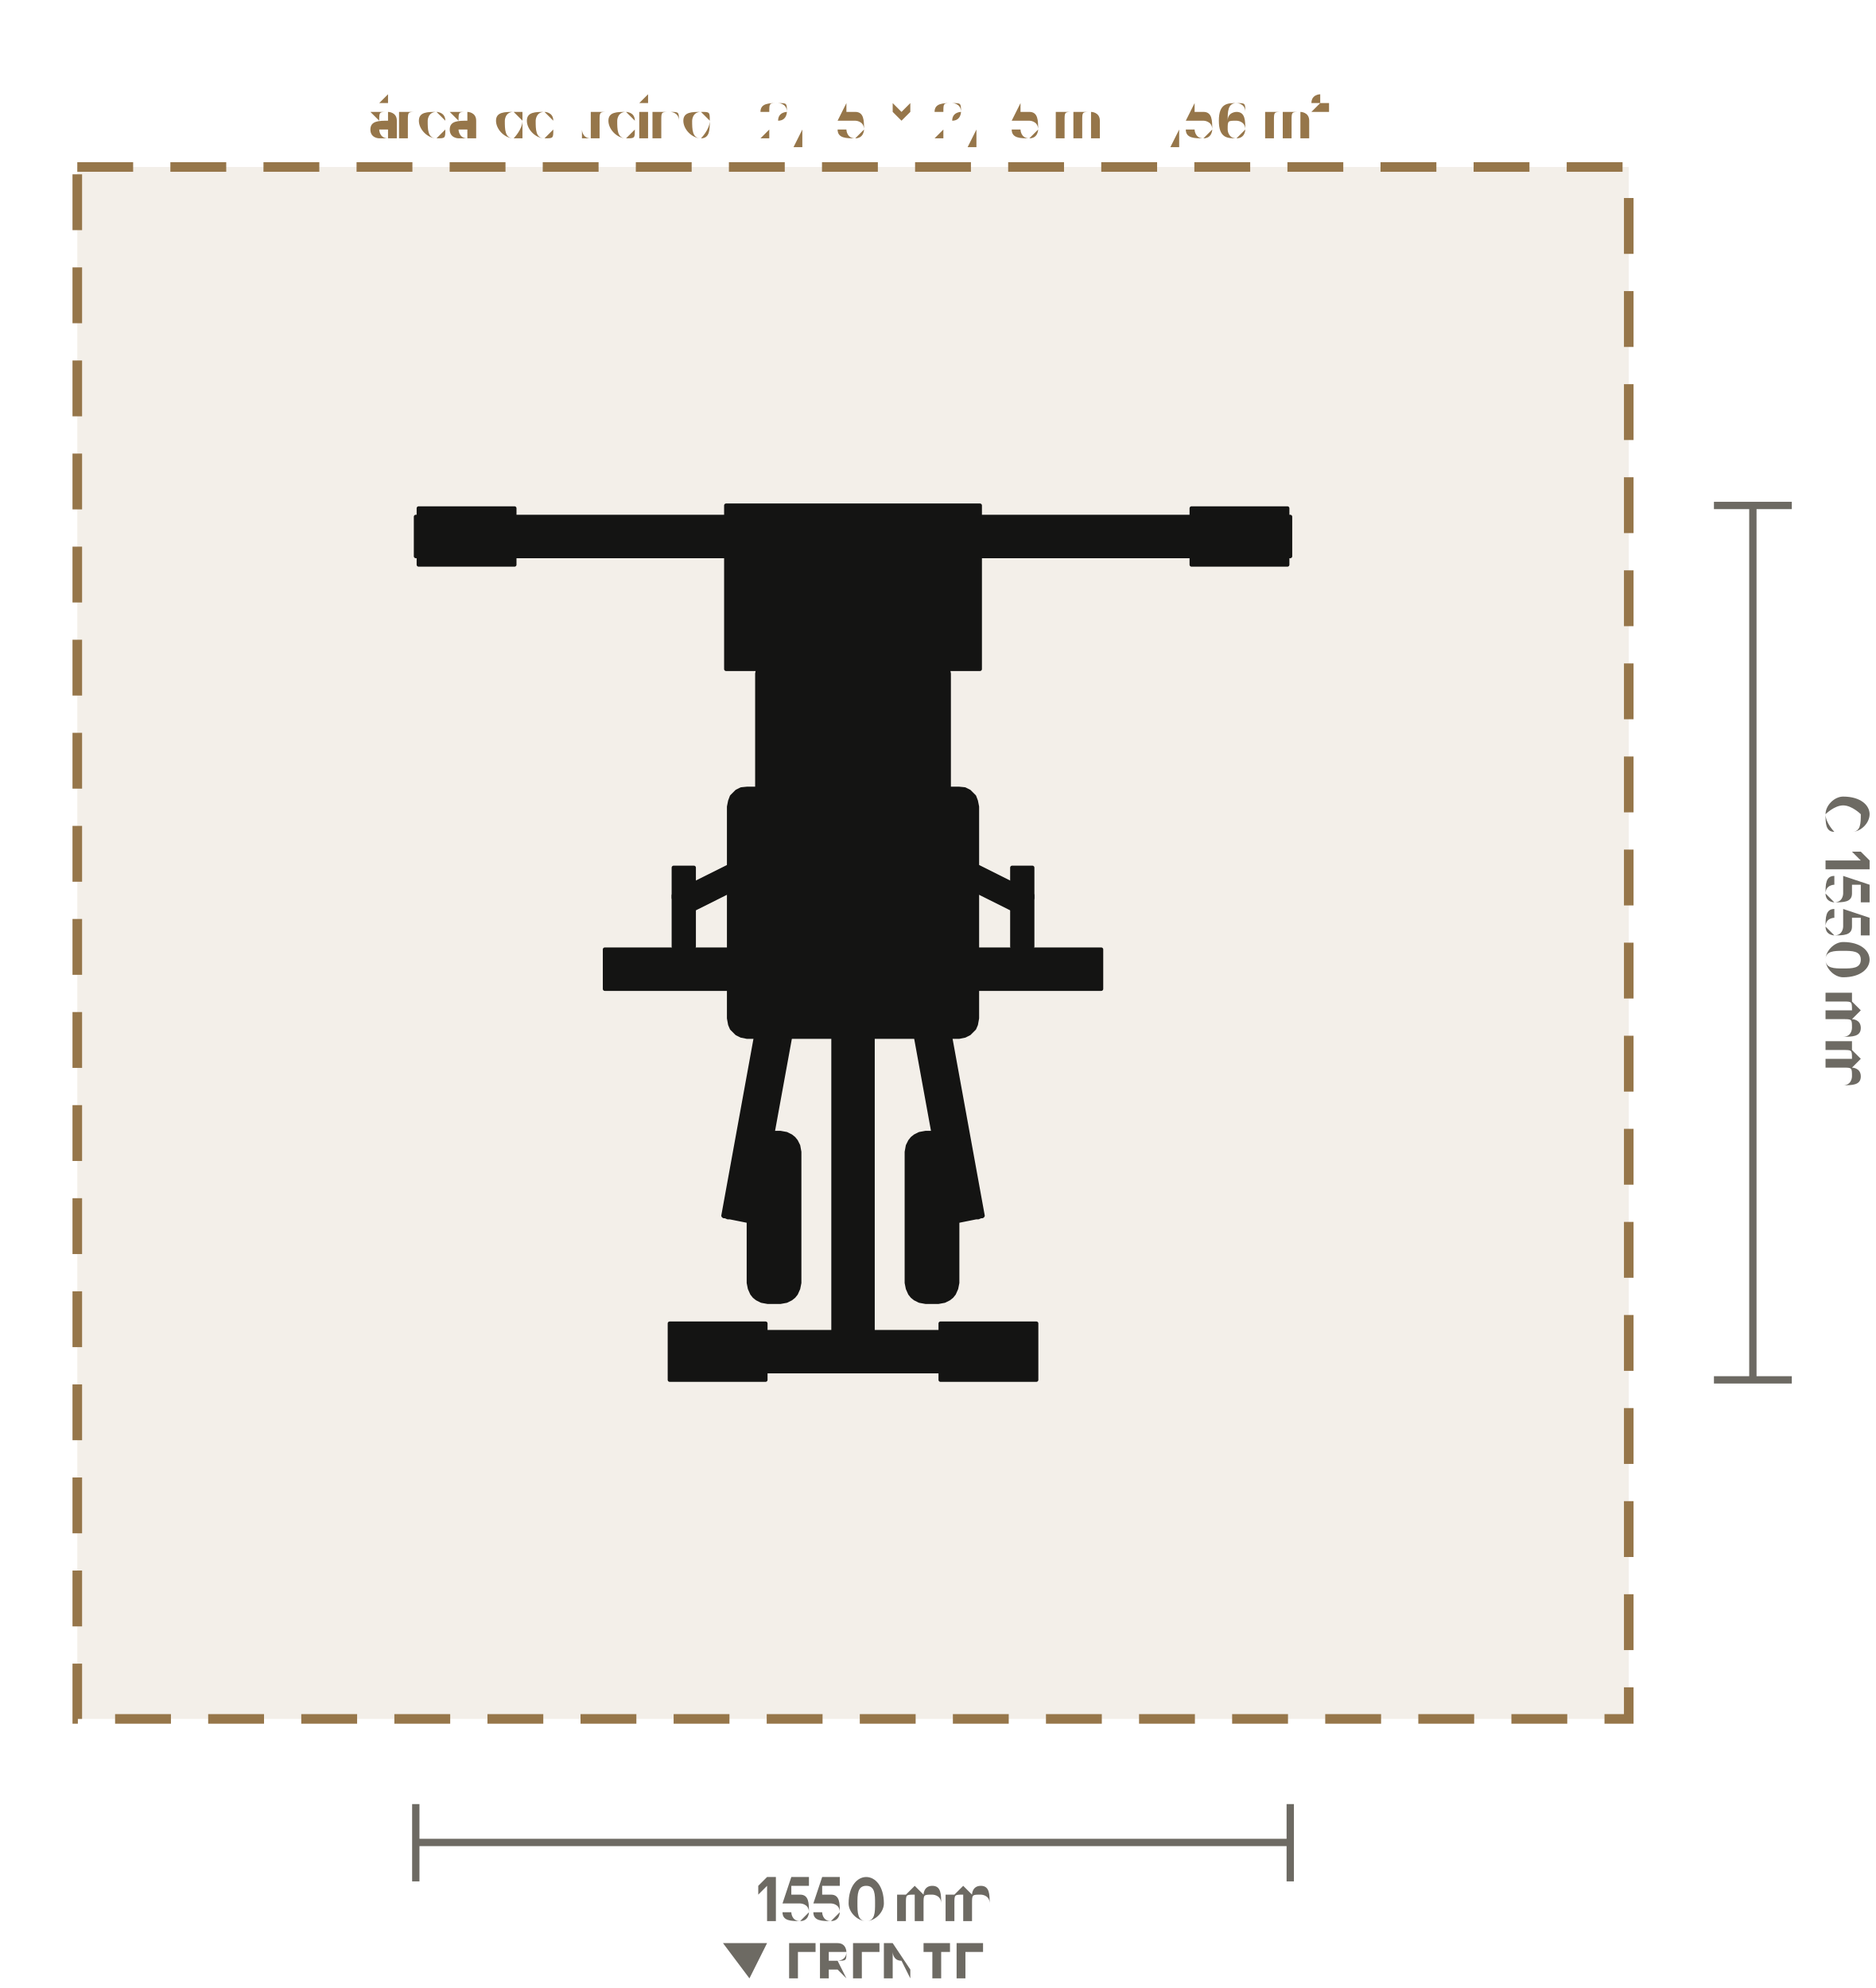
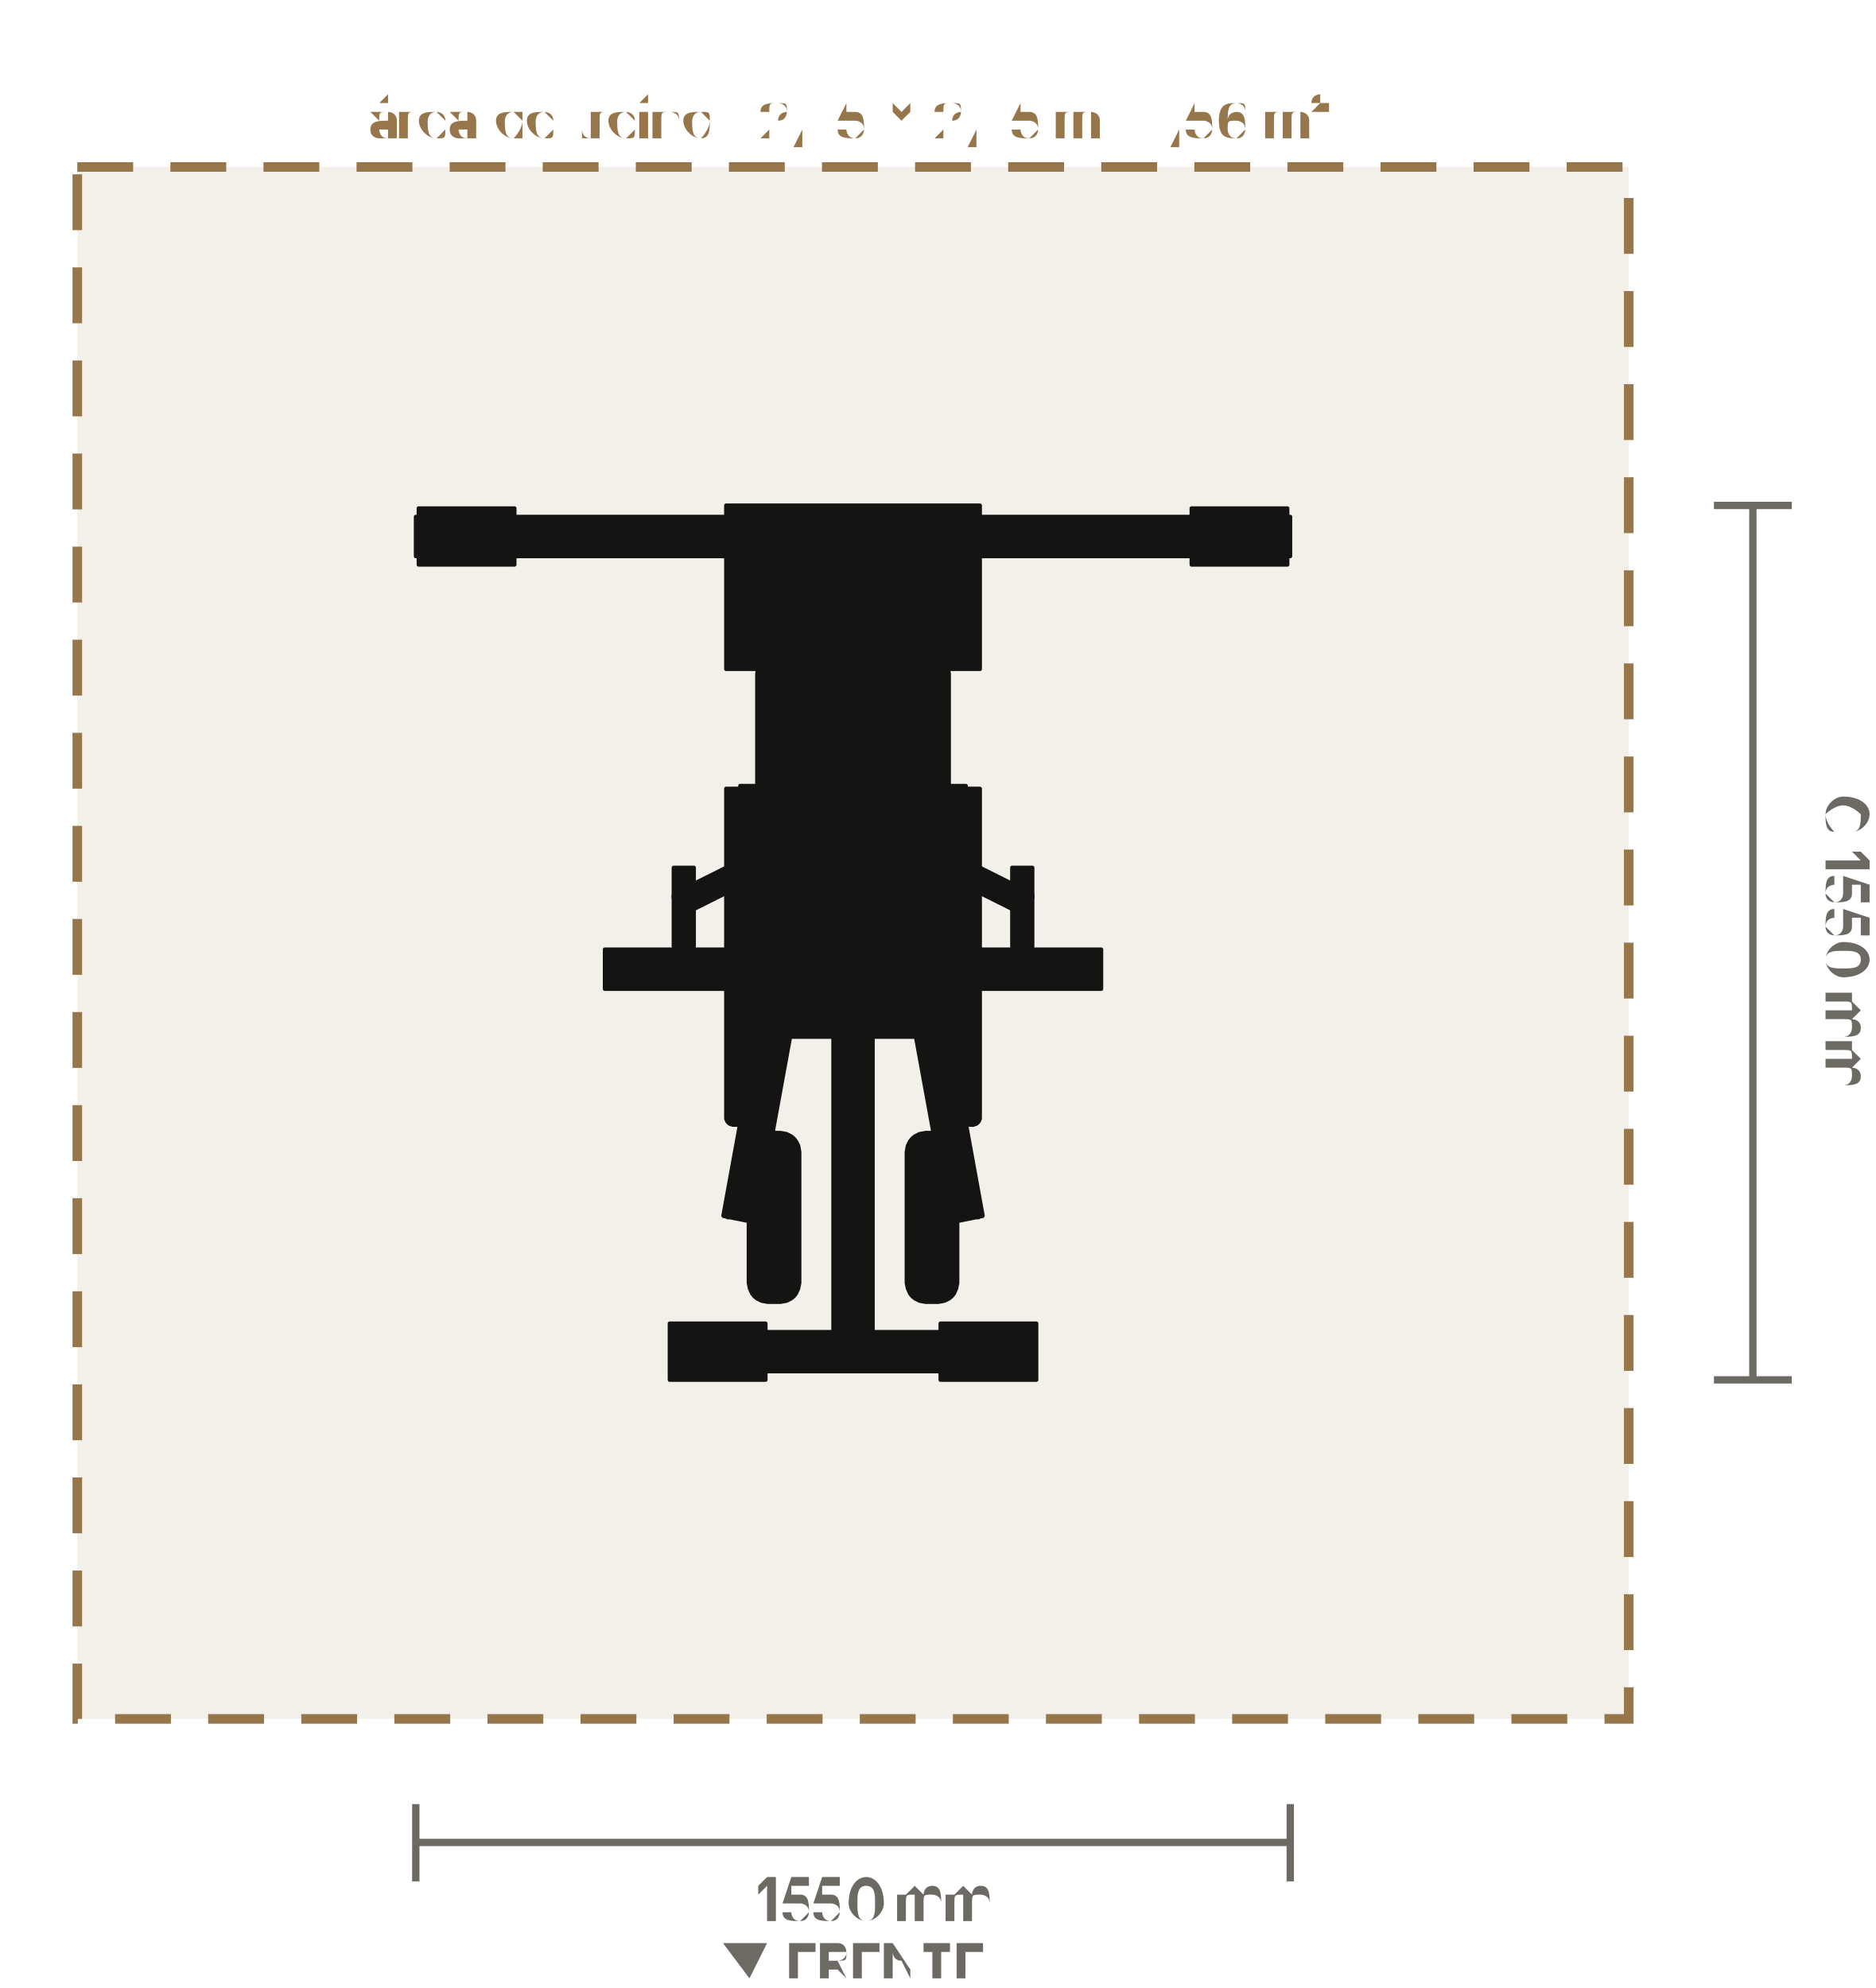
<svg xmlns="http://www.w3.org/2000/svg" viewBox="-1.512 -1.671 3.325 3.524" role="img" aria-label="Planta do Abdutor (LD-B014): 1550 × 1551 mm, com 60 cm de área de treino em volta" data-equipment="LD-B014" data-unit="m">
  <rect class="eq-zone" x="-1.375" y="-1.375" width="2.75" height="2.751" style="fill:#96764a;fill-opacity:.12;stroke:#96764a;stroke-width:0.017;stroke-dasharray:0.099 0.066" />
  <text class="eq-zone-label" x="0" y="-1.425" style="font-family:Barlow,Inter,Arial,sans-serif;font-size:0.094px;fill:#96764a;text-anchor:middle">área de treino · 2,75 × 2,75 m · 7,56 m²</text>
  <g class="eq-parts">
    <polygon class="eq-part" points="-0.775,-0.755 0.775,-0.755 0.775,-0.685 -0.775,-0.685" style="fill:#141413;stroke:#141413;stroke-width:0.007;stroke-linejoin:round" />
    <polygon class="eq-part" points="-0.035,-0.72 0.035,-0.72 0.035,0.725 -0.035,0.725" style="fill:#141413;stroke:#141413;stroke-width:0.007;stroke-linejoin:round" />
    <polygon class="eq-part" points="-0.3,0.69 0.3,0.69 0.3,0.76 -0.3,0.76" style="fill:#141413;stroke:#141413;stroke-width:0.007;stroke-linejoin:round" />
    <polygon class="eq-part" points="-0.77,-0.77 -0.6,-0.77 -0.6,-0.67 -0.77,-0.67" style="fill:#141413;stroke:#141413;stroke-width:0.007;stroke-linejoin:round" />
    <polygon class="eq-part" points="-0.325,0.675 -0.155,0.675 -0.155,0.775 -0.325,0.775" style="fill:#141413;stroke:#141413;stroke-width:0.007;stroke-linejoin:round" />
    <polygon class="eq-part" points="0.6,-0.77 0.77,-0.77 0.77,-0.67 0.6,-0.67" style="fill:#141413;stroke:#141413;stroke-width:0.007;stroke-linejoin:round" />
    <polygon class="eq-part" points="0.155,0.675 0.325,0.675 0.325,0.775 0.155,0.775" style="fill:#141413;stroke:#141413;stroke-width:0.007;stroke-linejoin:round" />
    <polygon class="eq-part" points="-0.2,-0.75 -0.17,-0.75 -0.17,-0.51 -0.2,-0.51" style="fill:#141413;stroke:#141413;stroke-width:0.007;stroke-linejoin:round" />
    <polygon class="eq-part" points="0.17,-0.75 0.2,-0.75 0.2,-0.51 0.17,-0.51" style="fill:#141413;stroke:#141413;stroke-width:0.007;stroke-linejoin:round" />
    <polygon class="eq-part" points="-0.2,-0.75 0.2,-0.75 0.2,-0.51 -0.2,-0.51" style="fill:#141413;stroke:#141413;stroke-width:0.007;stroke-linejoin:round" />
    <polygon class="eq-part" points="-0.2,-0.75 0.2,-0.75 0.2,-0.51 -0.2,-0.51" style="fill:#141413;stroke:#141413;stroke-width:0.007;stroke-linejoin:round" />
    <polygon class="eq-part" points="-0.225,-0.775 0.225,-0.775 0.225,-0.485 -0.225,-0.485" style="fill:#141413;stroke:#141413;stroke-width:0.007;stroke-linejoin:round" />
    <polygon class="eq-part" points="-0.08,-0.51 0.08,-0.51 0.08,-0.506 -0.08,-0.506" style="fill:#141413;stroke:#141413;stroke-width:0.007;stroke-linejoin:round" />
    <polygon class="eq-part" points="-0.09,-0.63 -0.09,-0.633 -0.089,-0.635 -0.087,-0.637 -0.085,-0.639 -0.083,-0.64 -0.08,-0.64 -0.077,-0.64 -0.075,-0.639 -0.073,-0.637 -0.071,-0.635 -0.07,-0.633 -0.07,-0.63 -0.07,-0.628 -0.071,-0.625 -0.073,-0.623 -0.075,-0.622 -0.077,-0.621 -0.08,-0.62 -0.083,-0.621 -0.085,-0.622 -0.087,-0.623 -0.089,-0.625 -0.09,-0.628" style="fill:#141413;stroke:#141413;stroke-width:0.007;stroke-linejoin:round" />
    <polygon class="eq-part" points="0.07,-0.63 0.07,-0.633 0.071,-0.635 0.073,-0.637 0.075,-0.639 0.077,-0.64 0.08,-0.64 0.083,-0.64 0.085,-0.639 0.087,-0.637 0.089,-0.635 0.09,-0.633 0.09,-0.63 0.09,-0.628 0.089,-0.625 0.087,-0.623 0.085,-0.622 0.083,-0.621 0.08,-0.62 0.077,-0.621 0.075,-0.622 0.073,-0.623 0.071,-0.625 0.07,-0.628" style="fill:#141413;stroke:#141413;stroke-width:0.007;stroke-linejoin:round" />
    <polygon class="eq-part" points="-0.13,-0.71 0.13,-0.71 0.13,-0.55 -0.13,-0.55" style="fill:#141413;stroke:#141413;stroke-width:0.007;stroke-linejoin:round" />
    <polygon class="eq-part" points="-0.13,-0.71 0.13,-0.71 0.13,-0.55 -0.13,-0.55" style="fill:#141413;stroke:#141413;stroke-width:0.007;stroke-linejoin:round" />
    <polygon class="eq-part" points="-0.004,-0.63 -0.004,-0.631 -0.004,-0.632 -0.003,-0.633 -0.002,-0.634 -0.001,-0.634 0,-0.634 0.001,-0.634 0.002,-0.634 0.003,-0.633 0.004,-0.632 0.004,-0.631 0.004,-0.63 0.004,-0.629 0.004,-0.628 0.003,-0.628 0.002,-0.627 0.001,-0.626 0,-0.626 -0.001,-0.626 -0.002,-0.627 -0.003,-0.628 -0.004,-0.628 -0.004,-0.629" style="fill:#141413;stroke:#141413;stroke-width:0.007;stroke-linejoin:round" />
    <polygon class="eq-part" points="-0.12,-0.695 0.12,-0.695 0.12,-0.565 -0.12,-0.565" style="fill:#141413;stroke:#141413;stroke-width:0.007;stroke-linejoin:round" />
    <polygon class="eq-part" points="-0.12,-0.695 0.12,-0.695 0.12,-0.565 -0.12,-0.565" style="fill:#141413;stroke:#141413;stroke-width:0.007;stroke-linejoin:round" />
    <polygon class="eq-part" points="-0.12,-0.695 0.12,-0.695 0.12,-0.565 -0.12,-0.565" style="fill:#141413;stroke:#141413;stroke-width:0.007;stroke-linejoin:round" />
    <polygon class="eq-part" points="-0.12,-0.695 0.12,-0.695 0.12,-0.565 -0.12,-0.565" style="fill:#141413;stroke:#141413;stroke-width:0.007;stroke-linejoin:round" />
    <polygon class="eq-part" points="-0.12,-0.695 0.12,-0.695 0.12,-0.565 -0.12,-0.565" style="fill:#141413;stroke:#141413;stroke-width:0.007;stroke-linejoin:round" />
    <polygon class="eq-part" points="-0.12,-0.695 0.12,-0.695 0.12,-0.565 -0.12,-0.565" style="fill:#141413;stroke:#141413;stroke-width:0.007;stroke-linejoin:round" />
    <polygon class="eq-part" points="-0.12,-0.695 0.12,-0.695 0.12,-0.565 -0.12,-0.565" style="fill:#141413;stroke:#141413;stroke-width:0.007;stroke-linejoin:round" />
    <polygon class="eq-part" points="-0.12,-0.695 0.12,-0.695 0.12,-0.565 -0.12,-0.565" style="fill:#141413;stroke:#141413;stroke-width:0.007;stroke-linejoin:round" />
    <polygon class="eq-part" points="-0.12,-0.695 0.12,-0.695 0.12,-0.565 -0.12,-0.565" style="fill:#141413;stroke:#141413;stroke-width:0.007;stroke-linejoin:round" />
    <polygon class="eq-part" points="-0.12,-0.695 0.12,-0.695 0.12,-0.565 -0.12,-0.565" style="fill:#141413;stroke:#141413;stroke-width:0.007;stroke-linejoin:round" />
    <polygon class="eq-part" points="-0.12,-0.695 0.12,-0.695 0.12,-0.565 -0.12,-0.565" style="fill:#141413;stroke:#141413;stroke-width:0.007;stroke-linejoin:round" />
    <polygon class="eq-part" points="-0.12,-0.695 0.12,-0.695 0.12,-0.565 -0.12,-0.565" style="fill:#141413;stroke:#141413;stroke-width:0.007;stroke-linejoin:round" />
    <polygon class="eq-part" points="-0.12,-0.695 0.12,-0.695 0.12,-0.565 -0.12,-0.565" style="fill:#141413;stroke:#141413;stroke-width:0.007;stroke-linejoin:round" />
    <polygon class="eq-part" points="-0.12,-0.695 0.12,-0.695 0.12,-0.565 -0.12,-0.565" style="fill:#141413;stroke:#141413;stroke-width:0.007;stroke-linejoin:round" />
    <polygon class="eq-part" points="-0.12,-0.695 0.12,-0.695 0.12,-0.565 -0.12,-0.565" style="fill:#141413;stroke:#141413;stroke-width:0.007;stroke-linejoin:round" />
    <polygon class="eq-part" points="-0.006,-0.63 -0.006,-0.632 -0.005,-0.633 -0.004,-0.635 -0.003,-0.636 -0.002,-0.636 0,-0.636 0.002,-0.636 0.003,-0.636 0.004,-0.635 0.005,-0.633 0.006,-0.632 0.006,-0.63 0.006,-0.629 0.005,-0.627 0.004,-0.626 0.003,-0.625 0.002,-0.625 0,-0.624 -0.002,-0.625 -0.003,-0.625 -0.004,-0.626 -0.005,-0.627 -0.006,-0.629" style="fill:#141413;stroke:#141413;stroke-width:0.007;stroke-linejoin:round" />
    <polygon class="eq-part" points="-0.006,-0.585 0.006,-0.585 0.006,-0.515 -0.006,-0.515" style="fill:#141413;stroke:#141413;stroke-width:0.007;stroke-linejoin:round" />
    <polygon class="eq-part" points="-0.17,-0.75 0.17,-0.75 0.17,-0.738 -0.17,-0.738" style="fill:#141413;stroke:#141413;stroke-width:0.007;stroke-linejoin:round" />
    <polygon class="eq-part" points="-0.035,-0.076 -0.035,-0.079 -0.033,-0.082 -0.032,-0.085 -0.029,-0.087 -0.026,-0.088 -0.023,-0.088 0.023,-0.088 0.026,-0.088 0.029,-0.087 0.032,-0.085 0.033,-0.082 0.035,-0.079 0.035,-0.076 0.035,-0.03 0.035,-0.027 0.033,-0.024 0.032,-0.022 0.029,-0.02 0.026,-0.019 0.023,-0.018 -0.023,-0.018 -0.026,-0.019 -0.029,-0.02 -0.032,-0.022 -0.033,-0.024 -0.035,-0.027 -0.035,-0.03" style="fill:#141413;stroke:#141413;stroke-width:0.007;stroke-linejoin:round" />
    <polygon class="eq-part" points="0.035,-0.076 0.047,-0.076 0.047,-0.031 0.035,-0.031" style="fill:#141413;stroke:#141413;stroke-width:0.007;stroke-linejoin:round" />
    <polygon class="eq-part" points="0.033,-0.053 0.033,-0.055 0.033,-0.057 0.033,-0.058 0.034,-0.059 0.034,-0.06 0.035,-0.06 0.115,-0.06 0.116,-0.06 0.116,-0.059 0.117,-0.058 0.117,-0.057 0.117,-0.055 0.117,-0.053 0.117,-0.051 0.117,-0.05 0.117,-0.048 0.116,-0.047 0.116,-0.046 0.115,-0.046 0.035,-0.046 0.034,-0.046 0.034,-0.047 0.033,-0.048 0.033,-0.05 0.033,-0.051" style="fill:#141413;stroke:#141413;stroke-width:0.007;stroke-linejoin:round" />
    <polygon class="eq-part" points="-0.22,-0.241 -0.218,-0.251 -0.215,-0.259 -0.21,-0.264 -0.206,-0.268 -0.198,-0.272 -0.188,-0.273 0.188,-0.273 0.198,-0.272 0.206,-0.268 0.21,-0.264 0.215,-0.259 0.218,-0.251 0.22,-0.241 0.22,0.134 0.218,0.145 0.215,0.152 0.21,0.157 0.206,0.161 0.198,0.165 0.188,0.167 -0.188,0.167 -0.198,0.165 -0.206,0.161 -0.21,0.157 -0.215,0.152 -0.218,0.145 -0.22,0.134" style="fill:#141413;stroke:#141413;stroke-width:0.007;stroke-linejoin:round" />
    <polygon class="eq-part" points="-0.17,-0.477 -0.168,-0.487 -0.167,-0.49 -0.164,-0.497 -0.16,-0.501 -0.155,-0.505 -0.147,-0.508 -0.138,-0.51 0.138,-0.51 0.147,-0.508 0.155,-0.505 0.16,-0.501 0.164,-0.497 0.167,-0.49 0.168,-0.487 0.17,-0.477 0.17,-0.275 0.168,-0.265 0.167,-0.262 0.164,-0.256 0.16,-0.251 0.155,-0.247 0.147,-0.244 0.138,-0.242 -0.138,-0.242 -0.147,-0.244 -0.155,-0.247 -0.16,-0.251 -0.164,-0.256 -0.167,-0.262 -0.168,-0.265 -0.17,-0.275" style="fill:#141413;stroke:#141413;stroke-width:0.007;stroke-linejoin:round" />
    <polygon class="eq-part" points="-0.03,-0.505 -0.028,-0.51 -0.024,-0.515 -0.018,-0.516 0.018,-0.516 0.024,-0.515 0.028,-0.51 0.03,-0.505 0.03,-0.315 0.028,-0.309 0.024,-0.305 0.018,-0.303 -0.018,-0.303 -0.024,-0.305 -0.028,-0.309 -0.03,-0.315" style="fill:#141413;stroke:#141413;stroke-width:0.007;stroke-linejoin:round" />
+     <polygon class="eq-part" points="-0.225,-0.273 -0.175,-0.273 -0.175,0.312 -0.177,0.317 -0.181,0.321 -0.187,0.323 -0.213,0.323 -0.219,0.321 -0.223,0.317 -0.225,0.312" style="fill:#141413;stroke:#141413;stroke-width:0.007;stroke-linejoin:round" />
+     <polygon class="eq-part" points="0.175,-0.273 0.225,-0.273 0.225,0.312 0.223,0.317 0.219,0.321 0.213,0.323 0.187,0.323 0.181,0.321 0.177,0.317 0.175,0.312" style="fill:#141413;stroke:#141413;stroke-width:0.007;stroke-linejoin:round" />
+     <polygon class="eq-part" points="-0.2,-0.278 0.2,-0.278 0.2,-0.228 -0.2,-0.228" style="fill:#141413;stroke:#141413;stroke-width:0.007;stroke-linejoin:round" />
    <polygon class="eq-part" points="-0.318,-0.081 -0.318,-0.084 -0.317,-0.086 -0.317,-0.087 -0.315,-0.088 -0.203,-0.144 -0.201,-0.145 -0.199,-0.145 -0.197,-0.144 -0.196,-0.142 -0.194,-0.141 -0.193,-0.139 -0.183,-0.12 -0.182,-0.118 -0.182,-0.115 -0.182,-0.113 -0.183,-0.111 -0.183,-0.11 -0.185,-0.108 -0.297,-0.052 -0.299,-0.052 -0.301,-0.052 -0.303,-0.053 -0.304,-0.054 -0.306,-0.056 -0.307,-0.058 -0.317,-0.077 -0.318,-0.079" style="fill:#141413;stroke:#141413;stroke-width:0.007;stroke-linejoin:round" />
    <polygon class="eq-part" points="-0.318,-0.133 -0.282,-0.133 -0.282,0.007 -0.318,0.007" style="fill:#141413;stroke:#141413;stroke-width:0.007;stroke-linejoin:round" />
    <polygon class="eq-part" points="0.182,-0.115 0.182,-0.118 0.183,-0.12 0.193,-0.139 0.194,-0.141 0.196,-0.142 0.197,-0.144 0.199,-0.145 0.201,-0.145 0.203,-0.144 0.315,-0.088 0.317,-0.087 0.317,-0.086 0.318,-0.084 0.318,-0.081 0.318,-0.079 0.317,-0.077 0.307,-0.058 0.306,-0.056 0.304,-0.054 0.303,-0.053 0.301,-0.052 0.299,-0.052 0.297,-0.052 0.185,-0.108 0.183,-0.11 0.183,-0.111 0.182,-0.113" style="fill:#141413;stroke:#141413;stroke-width:0.007;stroke-linejoin:round" />
    <polygon class="eq-part" points="0.282,-0.133 0.318,-0.133 0.318,0.007 0.282,0.007" style="fill:#141413;stroke:#141413;stroke-width:0.007;stroke-linejoin:round" />
    <polygon class="eq-part" points="0.075,0.047 0.076,0.035 0.081,0.024 0.088,0.015 0.098,0.008 0.108,0.003 0.12,0.002 0.132,0.003 0.142,0.008 0.152,0.015 0.159,0.024 0.164,0.035 0.165,0.047 0.164,0.058 0.159,0.069 0.152,0.079 0.142,0.086 0.132,0.09 0.12,0.092 0.108,0.09 0.098,0.086 0.088,0.079 0.081,0.069 0.076,0.058" style="fill:#141413;stroke:#141413;stroke-width:0.007;stroke-linejoin:round" />
    <polygon class="eq-part" points="0.09,0.05 0.09,0.049 0.091,0.049 0.093,0.048 0.096,0.047 0.099,0.047 0.102,0.046 0.137,0.04 0.14,0.039 0.143,0.039 0.145,0.038 0.147,0.038 0.149,0.039 0.149,0.039 0.23,0.484 0.23,0.484 0.229,0.485 0.227,0.485 0.224,0.486 0.222,0.487 0.218,0.487 0.183,0.494 0.18,0.494 0.177,0.495 0.175,0.495 0.173,0.495 0.171,0.495 0.171,0.494" style="fill:#141413;stroke:#141413;stroke-width:0.007;stroke-linejoin:round" />
    <polygon class="eq-part" points="0.095,0.371 0.097,0.36 0.101,0.352 0.105,0.347 0.11,0.343 0.118,0.339 0.129,0.337 0.151,0.337 0.162,0.339 0.17,0.343 0.175,0.347 0.179,0.352 0.183,0.36 0.185,0.371 0.185,0.603 0.183,0.613 0.179,0.622 0.175,0.627 0.17,0.631 0.162,0.635 0.151,0.637 0.129,0.637 0.118,0.635 0.11,0.631 0.105,0.627 0.101,0.622 0.097,0.613 0.095,0.603" style="fill:#141413;stroke:#141413;stroke-width:0.007;stroke-linejoin:round" />
    <polygon class="eq-part" points="-0.165,0.047 -0.164,0.035 -0.159,0.024 -0.152,0.015 -0.142,0.008 -0.132,0.003 -0.12,0.002 -0.108,0.003 -0.098,0.008 -0.088,0.015 -0.081,0.024 -0.076,0.035 -0.075,0.047 -0.076,0.058 -0.081,0.069 -0.088,0.079 -0.098,0.086 -0.108,0.09 -0.12,0.092 -0.132,0.09 -0.142,0.086 -0.152,0.079 -0.159,0.069 -0.164,0.058" style="fill:#141413;stroke:#141413;stroke-width:0.007;stroke-linejoin:round" />
    <polygon class="eq-part" points="-0.23,0.484 -0.149,0.039 -0.149,0.039 -0.147,0.038 -0.145,0.038 -0.143,0.039 -0.14,0.039 -0.137,0.04 -0.102,0.046 -0.099,0.047 -0.096,0.047 -0.093,0.048 -0.091,0.049 -0.09,0.049 -0.09,0.05 -0.171,0.494 -0.171,0.495 -0.173,0.495 -0.175,0.495 -0.177,0.495 -0.18,0.494 -0.183,0.494 -0.218,0.487 -0.222,0.487 -0.224,0.486 -0.227,0.485 -0.229,0.485 -0.23,0.484" style="fill:#141413;stroke:#141413;stroke-width:0.007;stroke-linejoin:round" />
    <polygon class="eq-part" points="-0.185,0.371 -0.183,0.36 -0.179,0.352 -0.175,0.347 -0.17,0.343 -0.162,0.339 -0.151,0.337 -0.129,0.337 -0.118,0.339 -0.11,0.343 -0.105,0.347 -0.101,0.352 -0.097,0.36 -0.095,0.371 -0.095,0.603 -0.097,0.613 -0.101,0.622 -0.105,0.627 -0.11,0.631 -0.118,0.635 -0.129,0.637 -0.151,0.637 -0.162,0.635 -0.17,0.631 -0.175,0.627 -0.179,0.622 -0.183,0.613 -0.185,0.603" style="fill:#141413;stroke:#141413;stroke-width:0.007;stroke-linejoin:round" />
    <polygon class="eq-part" points="0.015,0.024 0.015,0.021 0.017,0.018 0.018,0.015 0.021,0.013 0.024,0.012 0.027,0.012 0.073,0.012 0.076,0.012 0.079,0.013 0.082,0.015 0.083,0.018 0.085,0.021 0.085,0.024 0.085,0.07 0.085,0.073 0.083,0.076 0.082,0.078 0.079,0.08 0.076,0.081 0.073,0.082 0.027,0.082 0.024,0.081 0.021,0.08 0.018,0.078 0.017,0.076 0.015,0.073 0.015,0.07" style="fill:#141413;stroke:#141413;stroke-width:0.007;stroke-linejoin:round" />
    <polygon class="eq-part" points="-0.085,0.024 -0.085,0.021 -0.083,0.018 -0.082,0.015 -0.079,0.013 -0.076,0.012 -0.073,0.012 -0.027,0.012 -0.024,0.012 -0.021,0.013 -0.018,0.015 -0.017,0.018 -0.015,0.021 -0.015,0.024 -0.015,0.07 -0.015,0.073 -0.017,0.076 -0.018,0.078 -0.021,0.08 -0.024,0.081 -0.027,0.082 -0.073,0.082 -0.076,0.081 -0.079,0.08 -0.082,0.078 -0.083,0.076 -0.085,0.073 -0.085,0.07" style="fill:#141413;stroke:#141413;stroke-width:0.007;stroke-linejoin:round" />
    <polygon class="eq-part" points="0.05,0.024 0.09,0.024 0.09,0.069 0.05,0.069" style="fill:#141413;stroke:#141413;stroke-width:0.007;stroke-linejoin:round" />
    <polygon class="eq-part" points="-0.09,0.024 -0.05,0.024 -0.05,0.069 -0.09,0.069" style="fill:#141413;stroke:#141413;stroke-width:0.007;stroke-linejoin:round" />
    <polygon class="eq-part" points="-0.44,0.012 0.44,0.012 0.44,0.082 -0.44,0.082" style="fill:#141413;stroke:#141413;stroke-width:0.007;stroke-linejoin:round" />
    <polygon class="eq-part" points="0.085,-0.033 0.097,-0.033 0.097,0.127 0.085,0.127" style="fill:#141413;stroke:#141413;stroke-width:0.007;stroke-linejoin:round" />
    <polygon class="eq-part" points="0.097,-0.014 0.105,-0.014 0.105,0.008 0.097,0.008" style="fill:#141413;stroke:#141413;stroke-width:0.007;stroke-linejoin:round" />
    <polygon class="eq-part" points="0.097,0.086 0.105,0.086 0.105,0.108 0.097,0.108" style="fill:#141413;stroke:#141413;stroke-width:0.007;stroke-linejoin:round" />
    <polygon class="eq-part" points="-0.097,-0.033 -0.085,-0.033 -0.085,0.127 -0.097,0.127" style="fill:#141413;stroke:#141413;stroke-width:0.007;stroke-linejoin:round" />
    <polygon class="eq-part" points="-0.105,-0.014 -0.097,-0.014 -0.097,0.008 -0.105,0.008" style="fill:#141413;stroke:#141413;stroke-width:0.007;stroke-linejoin:round" />
    <polygon class="eq-part" points="-0.105,0.086 -0.097,0.086 -0.097,0.108 -0.105,0.108" style="fill:#141413;stroke:#141413;stroke-width:0.007;stroke-linejoin:round" />
  </g>
  <line class="eq-dim" x1="-0.775" y1="1.595" x2="0.775" y2="1.595" style="stroke:#6d6a63;stroke-width:0.013" />
  <line class="eq-dim" x1="-0.775" y1="1.527" x2="-0.775" y2="1.664" style="stroke:#6d6a63;stroke-width:0.013" />
  <line class="eq-dim" x1="0.775" y1="1.527" x2="0.775" y2="1.664" style="stroke:#6d6a63;stroke-width:0.013" />
  <text class="eq-text" x="0" y="1.734" style="font-family:Barlow,Inter,Arial,sans-serif;font-size:0.099px;fill:#6d6a63;text-anchor:middle">L 1550 mm</text>
  <line class="eq-dim" x1="1.595" y1="-0.775" x2="1.595" y2="0.775" style="stroke:#6d6a63;stroke-width:0.013" />
  <line class="eq-dim" x1="1.526" y1="-0.775" x2="1.664" y2="-0.775" style="stroke:#6d6a63;stroke-width:0.013" />
  <line class="eq-dim" x1="1.526" y1="0.775" x2="1.664" y2="0.775" style="stroke:#6d6a63;stroke-width:0.013" />
  <text class="eq-text" x="1.724" y="0" transform="rotate(90 1.7238 0)" style="font-family:Barlow,Inter,Arial,sans-serif;font-size:0.099px;fill:#6d6a63;text-anchor:middle">C 1550 mm</text>
  <text class="eq-text" x="0" y="1.833" style="font-family:Barlow,Inter,Arial,sans-serif;font-size:0.099px;fill:#6d6a63;text-anchor:middle;font-size:0.079px;letter-spacing:.1em">▼ FRENTE</text>
</svg>
